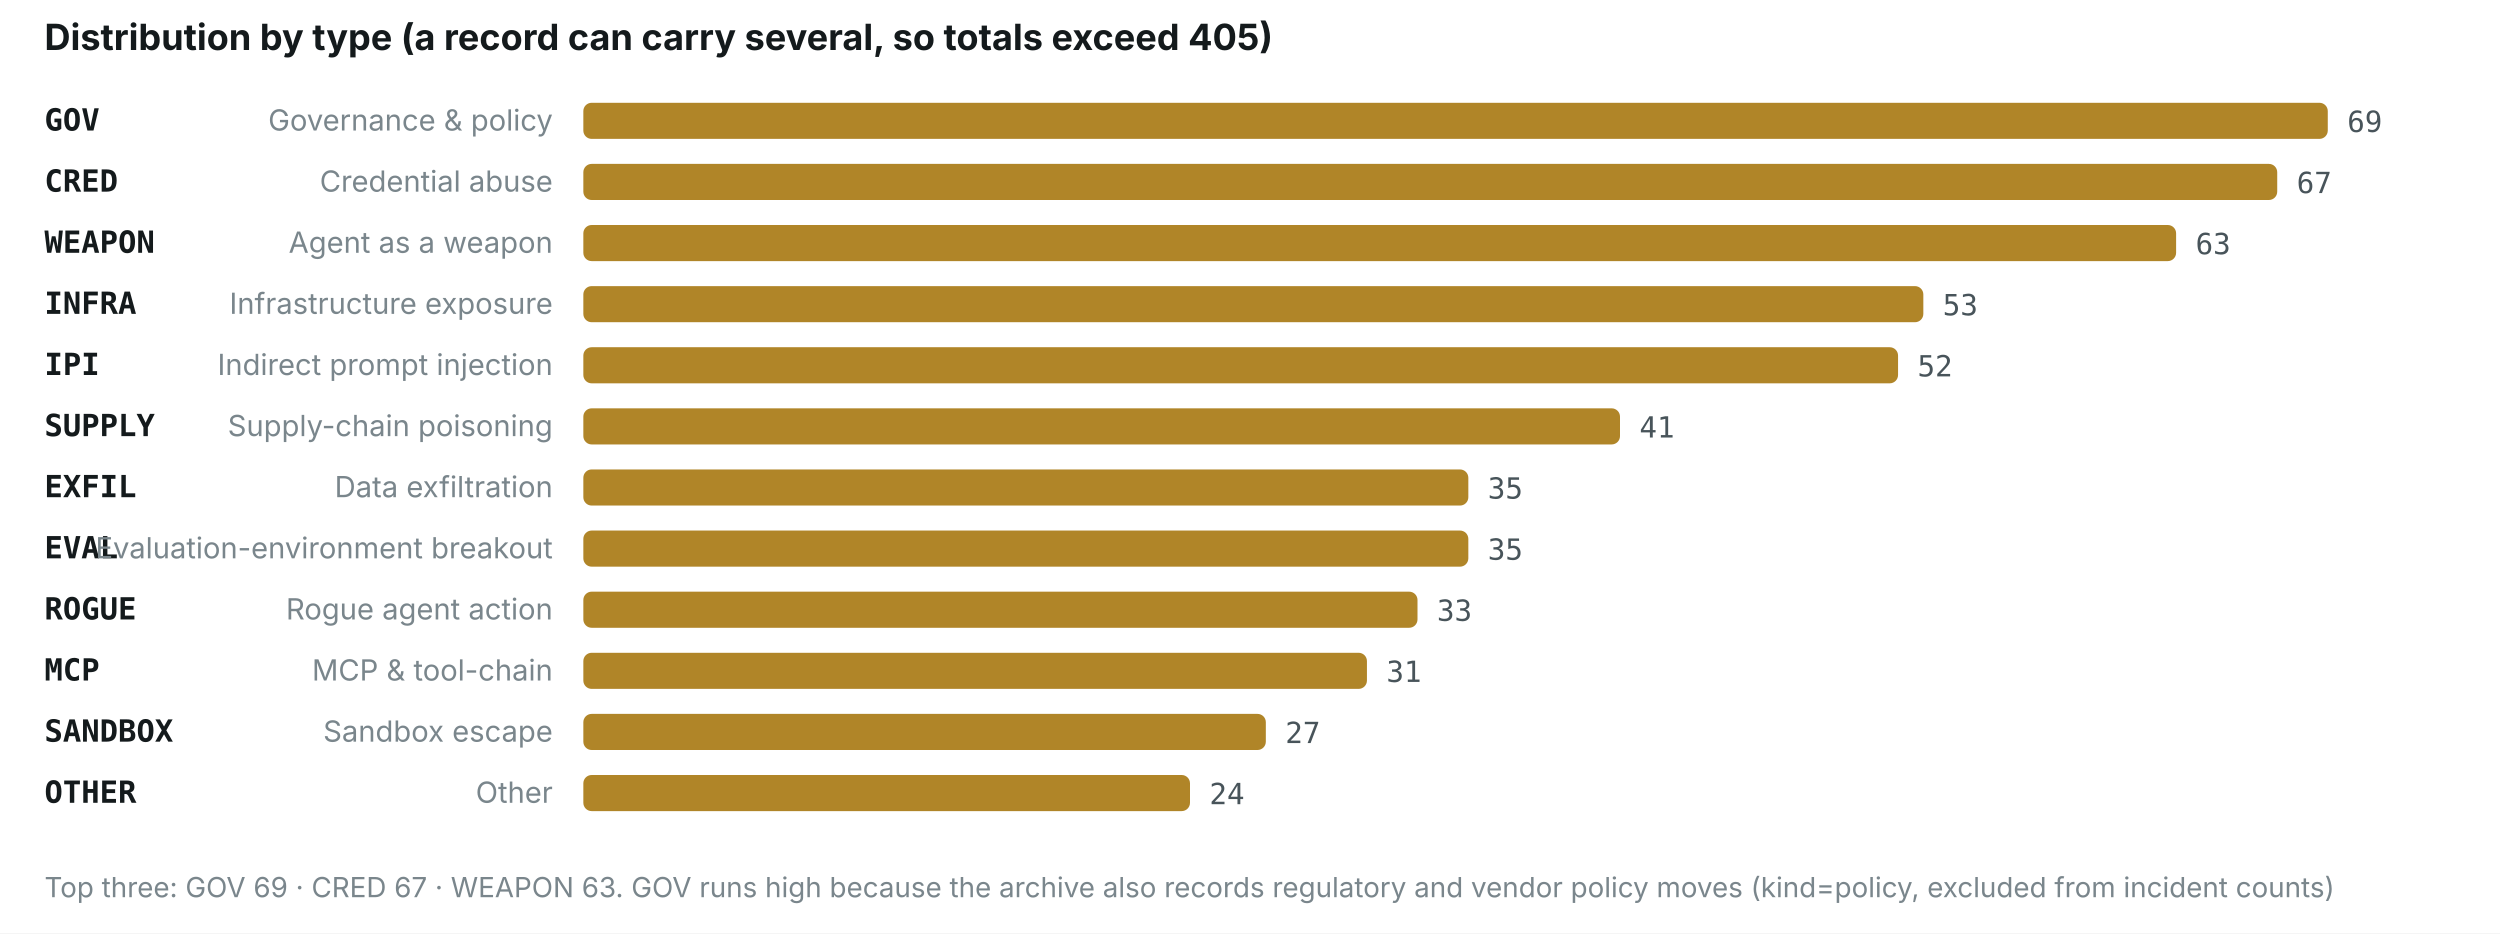
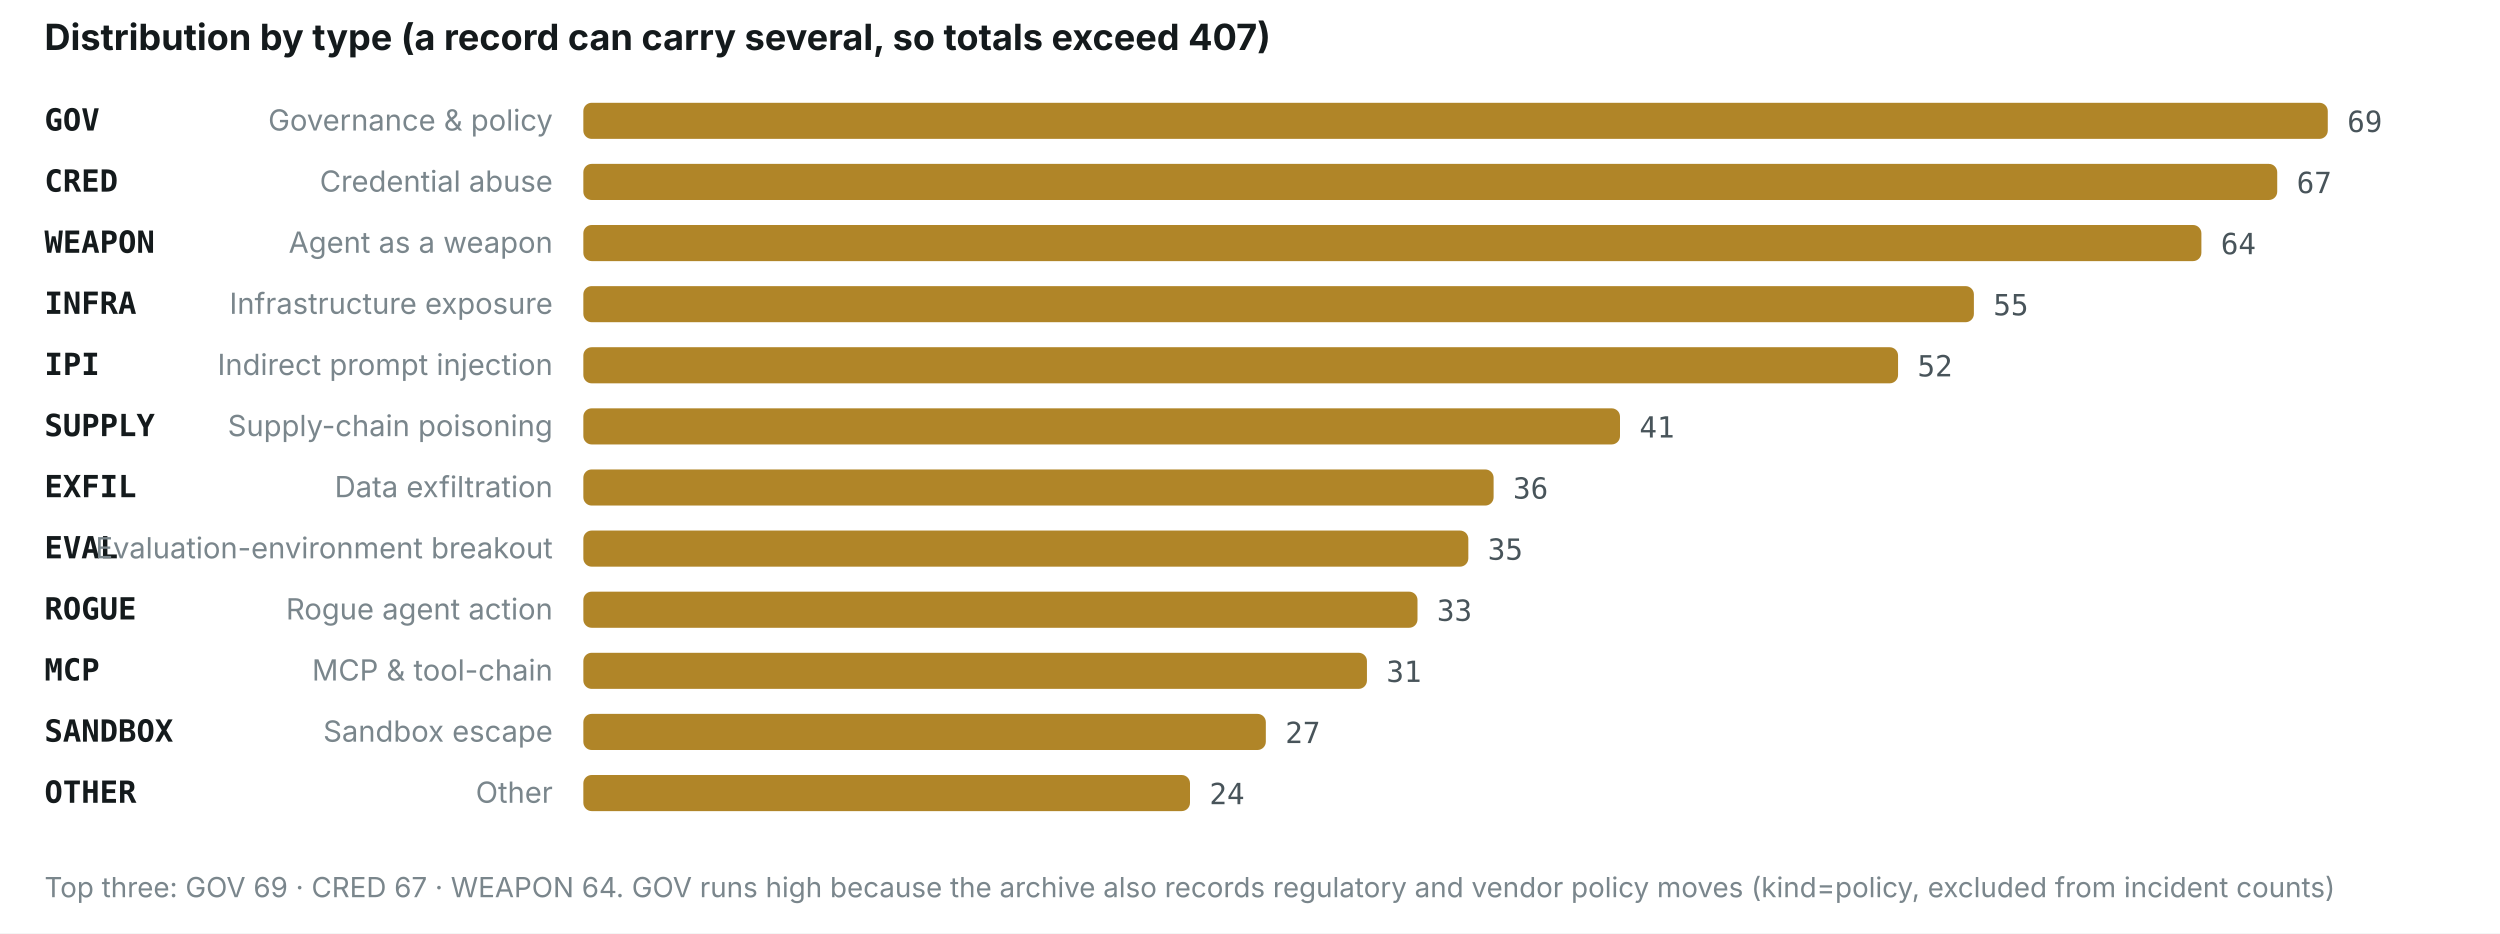
<svg xmlns="http://www.w3.org/2000/svg" viewBox="0 0 900 336" width="900" height="336" role="img" font-family="ui-sans-serif,-apple-system,'Segoe UI','PingFang SC','Microsoft YaHei',sans-serif">
  <rect width="900" height="336" fill="#FFFFFF" />
-   <text x="16" y="18" font-size="13" font-weight="700" fill="#141A1C">Distribution by type (a record can carry several, so totals exceed 405)</text>
+   <text x="16" y="18" font-size="13" font-weight="700" fill="#141A1C">Distribution by type (a record can carry several, so totals exceed 407)</text>
  <text x="16" y="47" font-size="11" fill="#141A1C" font-family="ui-monospace,'SF Mono','Cascadia Mono','Consolas',monospace" font-weight="600">GOV</text>
  <text x="199" y="47" font-size="10.5" text-anchor="end" fill="#7A868C">Governance &amp; policy</text>
  <rect x="210" y="37" width="628.0" height="13" rx="3" fill="#B08528" />
  <text x="845.0" y="47.5" font-size="10.5" fill="#48545A" font-family="ui-monospace,'SF Mono','Cascadia Mono','Consolas',monospace">69</text>
  <text x="16" y="69" font-size="11" fill="#141A1C" font-family="ui-monospace,'SF Mono','Cascadia Mono','Consolas',monospace" font-weight="600">CRED</text>
  <text x="199" y="69" font-size="10.5" text-anchor="end" fill="#7A868C">Credential abuse</text>
  <rect x="210" y="59" width="609.8" height="13" rx="3" fill="#B08528" />
  <text x="826.8" y="69.5" font-size="10.5" fill="#48545A" font-family="ui-monospace,'SF Mono','Cascadia Mono','Consolas',monospace">67</text>
  <text x="16" y="91" font-size="11" fill="#141A1C" font-family="ui-monospace,'SF Mono','Cascadia Mono','Consolas',monospace" font-weight="600">WEAPON</text>
  <text x="199" y="91" font-size="10.5" text-anchor="end" fill="#7A868C">Agent as a weapon</text>
-   <rect x="210" y="81" width="573.4" height="13" rx="3" fill="#B08528" />
-   <text x="790.4" y="91.5" font-size="10.5" fill="#48545A" font-family="ui-monospace,'SF Mono','Cascadia Mono','Consolas',monospace">63</text>
+   <rect x="210" y="81" width="582.5" height="13" rx="3" fill="#B08528" />
+   <text x="799.5" y="91.5" font-size="10.5" fill="#48545A" font-family="ui-monospace,'SF Mono','Cascadia Mono','Consolas',monospace">64</text>
  <text x="16" y="113" font-size="11" fill="#141A1C" font-family="ui-monospace,'SF Mono','Cascadia Mono','Consolas',monospace" font-weight="600">INFRA</text>
  <text x="199" y="113" font-size="10.5" text-anchor="end" fill="#7A868C">Infrastructure exposure</text>
-   <rect x="210" y="103" width="482.4" height="13" rx="3" fill="#B08528" />
-   <text x="699.4" y="113.5" font-size="10.5" fill="#48545A" font-family="ui-monospace,'SF Mono','Cascadia Mono','Consolas',monospace">53</text>
+   <rect x="210" y="103" width="500.6" height="13" rx="3" fill="#B08528" />
+   <text x="717.6" y="113.5" font-size="10.5" fill="#48545A" font-family="ui-monospace,'SF Mono','Cascadia Mono','Consolas',monospace">55</text>
  <text x="16" y="135" font-size="11" fill="#141A1C" font-family="ui-monospace,'SF Mono','Cascadia Mono','Consolas',monospace" font-weight="600">IPI</text>
  <text x="199" y="135" font-size="10.5" text-anchor="end" fill="#7A868C">Indirect prompt injection</text>
  <rect x="210" y="125" width="473.3" height="13" rx="3" fill="#B08528" />
  <text x="690.3" y="135.5" font-size="10.5" fill="#48545A" font-family="ui-monospace,'SF Mono','Cascadia Mono','Consolas',monospace">52</text>
  <text x="16" y="157" font-size="11" fill="#141A1C" font-family="ui-monospace,'SF Mono','Cascadia Mono','Consolas',monospace" font-weight="600">SUPPLY</text>
  <text x="199" y="157" font-size="10.5" text-anchor="end" fill="#7A868C">Supply-chain poisoning</text>
  <rect x="210" y="147" width="373.2" height="13" rx="3" fill="#B08528" />
  <text x="590.2" y="157.5" font-size="10.5" fill="#48545A" font-family="ui-monospace,'SF Mono','Cascadia Mono','Consolas',monospace">41</text>
  <text x="16" y="179" font-size="11" fill="#141A1C" font-family="ui-monospace,'SF Mono','Cascadia Mono','Consolas',monospace" font-weight="600">EXFIL</text>
  <text x="199" y="179" font-size="10.5" text-anchor="end" fill="#7A868C">Data exfiltration</text>
-   <rect x="210" y="169" width="318.6" height="13" rx="3" fill="#B08528" />
-   <text x="535.6" y="179.5" font-size="10.5" fill="#48545A" font-family="ui-monospace,'SF Mono','Cascadia Mono','Consolas',monospace">35</text>
+   <rect x="210" y="169" width="327.7" height="13" rx="3" fill="#B08528" />
+   <text x="544.7" y="179.5" font-size="10.5" fill="#48545A" font-family="ui-monospace,'SF Mono','Cascadia Mono','Consolas',monospace">36</text>
  <text x="16" y="201" font-size="11" fill="#141A1C" font-family="ui-monospace,'SF Mono','Cascadia Mono','Consolas',monospace" font-weight="600">EVAL</text>
  <text x="199" y="201" font-size="10.5" text-anchor="end" fill="#7A868C">Evaluation-environment breakout</text>
  <rect x="210" y="191" width="318.6" height="13" rx="3" fill="#B08528" />
  <text x="535.6" y="201.5" font-size="10.5" fill="#48545A" font-family="ui-monospace,'SF Mono','Cascadia Mono','Consolas',monospace">35</text>
  <text x="16" y="223" font-size="11" fill="#141A1C" font-family="ui-monospace,'SF Mono','Cascadia Mono','Consolas',monospace" font-weight="600">ROGUE</text>
  <text x="199" y="223" font-size="10.5" text-anchor="end" fill="#7A868C">Rogue agent action</text>
  <rect x="210" y="213" width="300.3" height="13" rx="3" fill="#B08528" />
  <text x="517.3" y="223.5" font-size="10.5" fill="#48545A" font-family="ui-monospace,'SF Mono','Cascadia Mono','Consolas',monospace">33</text>
  <text x="16" y="245" font-size="11" fill="#141A1C" font-family="ui-monospace,'SF Mono','Cascadia Mono','Consolas',monospace" font-weight="600">MCP</text>
  <text x="199" y="245" font-size="10.5" text-anchor="end" fill="#7A868C">MCP &amp; tool-chain</text>
  <rect x="210" y="235" width="282.1" height="13" rx="3" fill="#B08528" />
  <text x="499.1" y="245.5" font-size="10.5" fill="#48545A" font-family="ui-monospace,'SF Mono','Cascadia Mono','Consolas',monospace">31</text>
  <text x="16" y="267" font-size="11" fill="#141A1C" font-family="ui-monospace,'SF Mono','Cascadia Mono','Consolas',monospace" font-weight="600">SANDBOX</text>
  <text x="199" y="267" font-size="10.5" text-anchor="end" fill="#7A868C">Sandbox escape</text>
  <rect x="210" y="257" width="245.7" height="13" rx="3" fill="#B08528" />
  <text x="462.7" y="267.5" font-size="10.5" fill="#48545A" font-family="ui-monospace,'SF Mono','Cascadia Mono','Consolas',monospace">27</text>
  <text x="16" y="289" font-size="11" fill="#141A1C" font-family="ui-monospace,'SF Mono','Cascadia Mono','Consolas',monospace" font-weight="600">OTHER</text>
  <text x="199" y="289" font-size="10.5" text-anchor="end" fill="#7A868C">Other</text>
  <rect x="210" y="279" width="218.4" height="13" rx="3" fill="#B08528" />
  <text x="435.4" y="289.5" font-size="10.5" fill="#48545A" font-family="ui-monospace,'SF Mono','Cascadia Mono','Consolas',monospace">24</text>
-   <text x="16" y="323" font-size="10" fill="#7A868C">Top three: GOV 69 · CRED 67 · WEAPON 63. GOV runs high because the archive also records regulatory and vendor policy moves (kind=policy, excluded from incident counts)</text>
+   <text x="16" y="323" font-size="10" fill="#7A868C">Top three: GOV 69 · CRED 67 · WEAPON 64. GOV runs high because the archive also records regulatory and vendor policy moves (kind=policy, excluded from incident counts)</text>
</svg>
